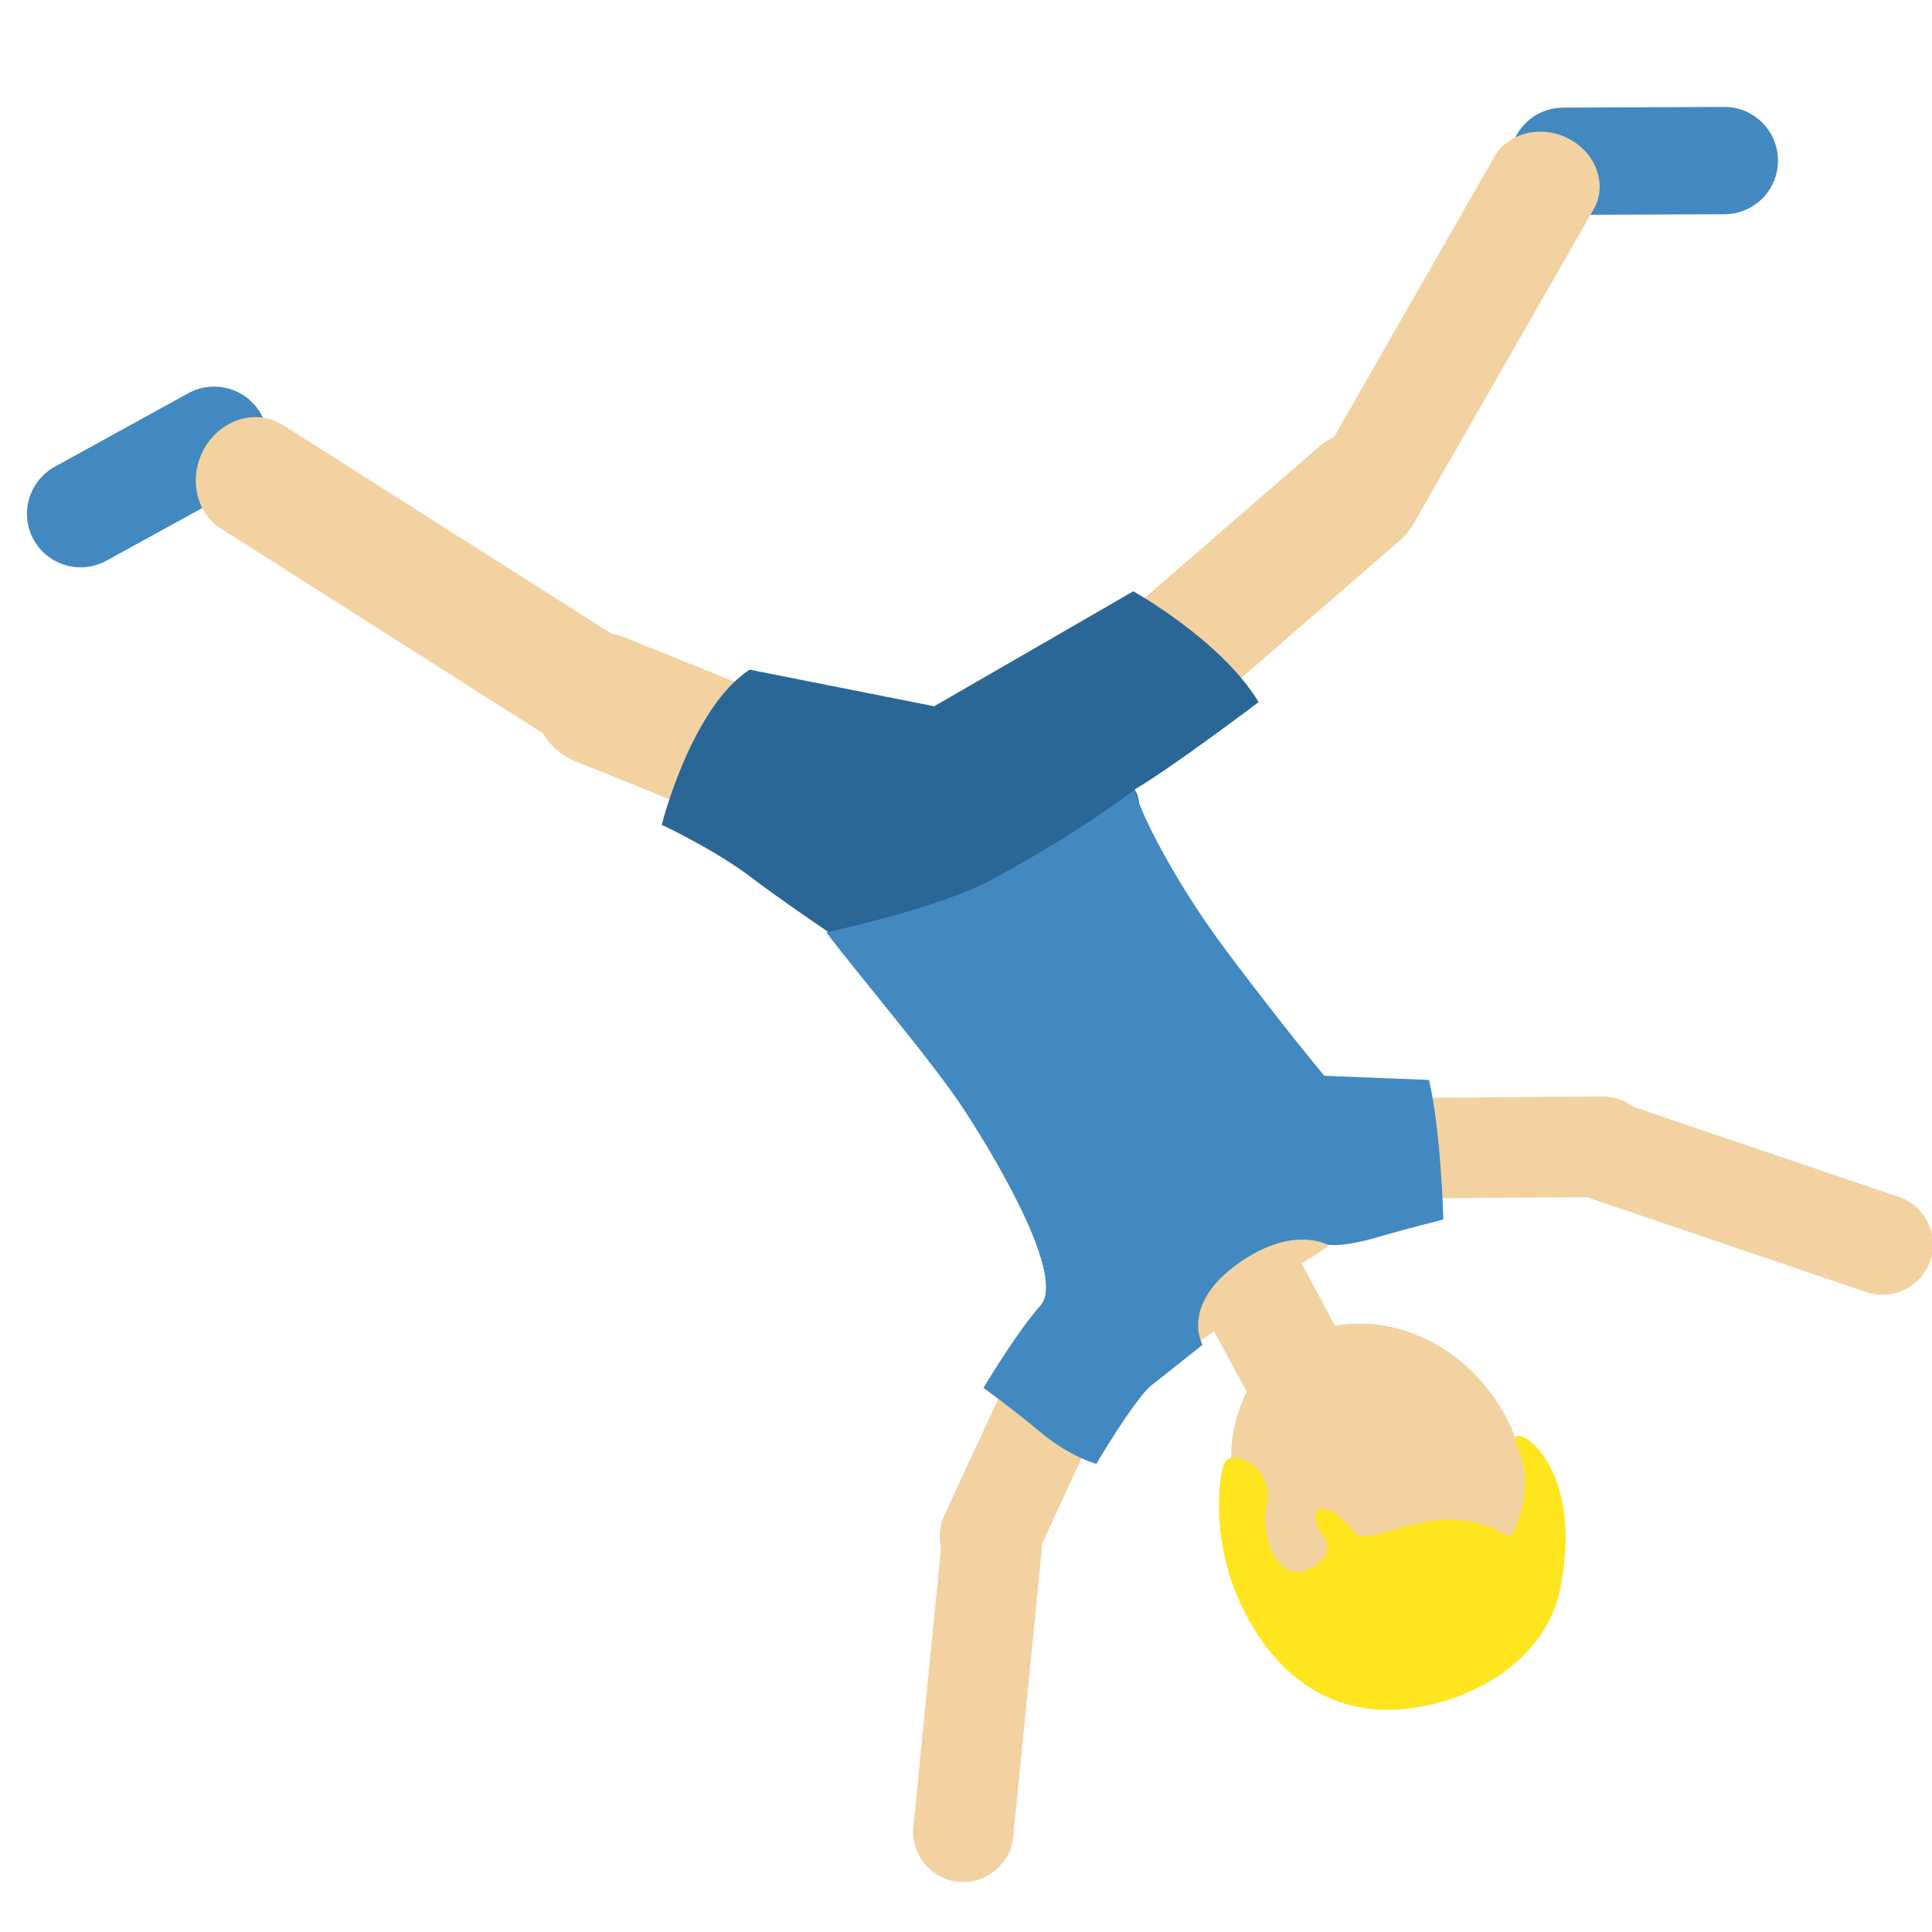
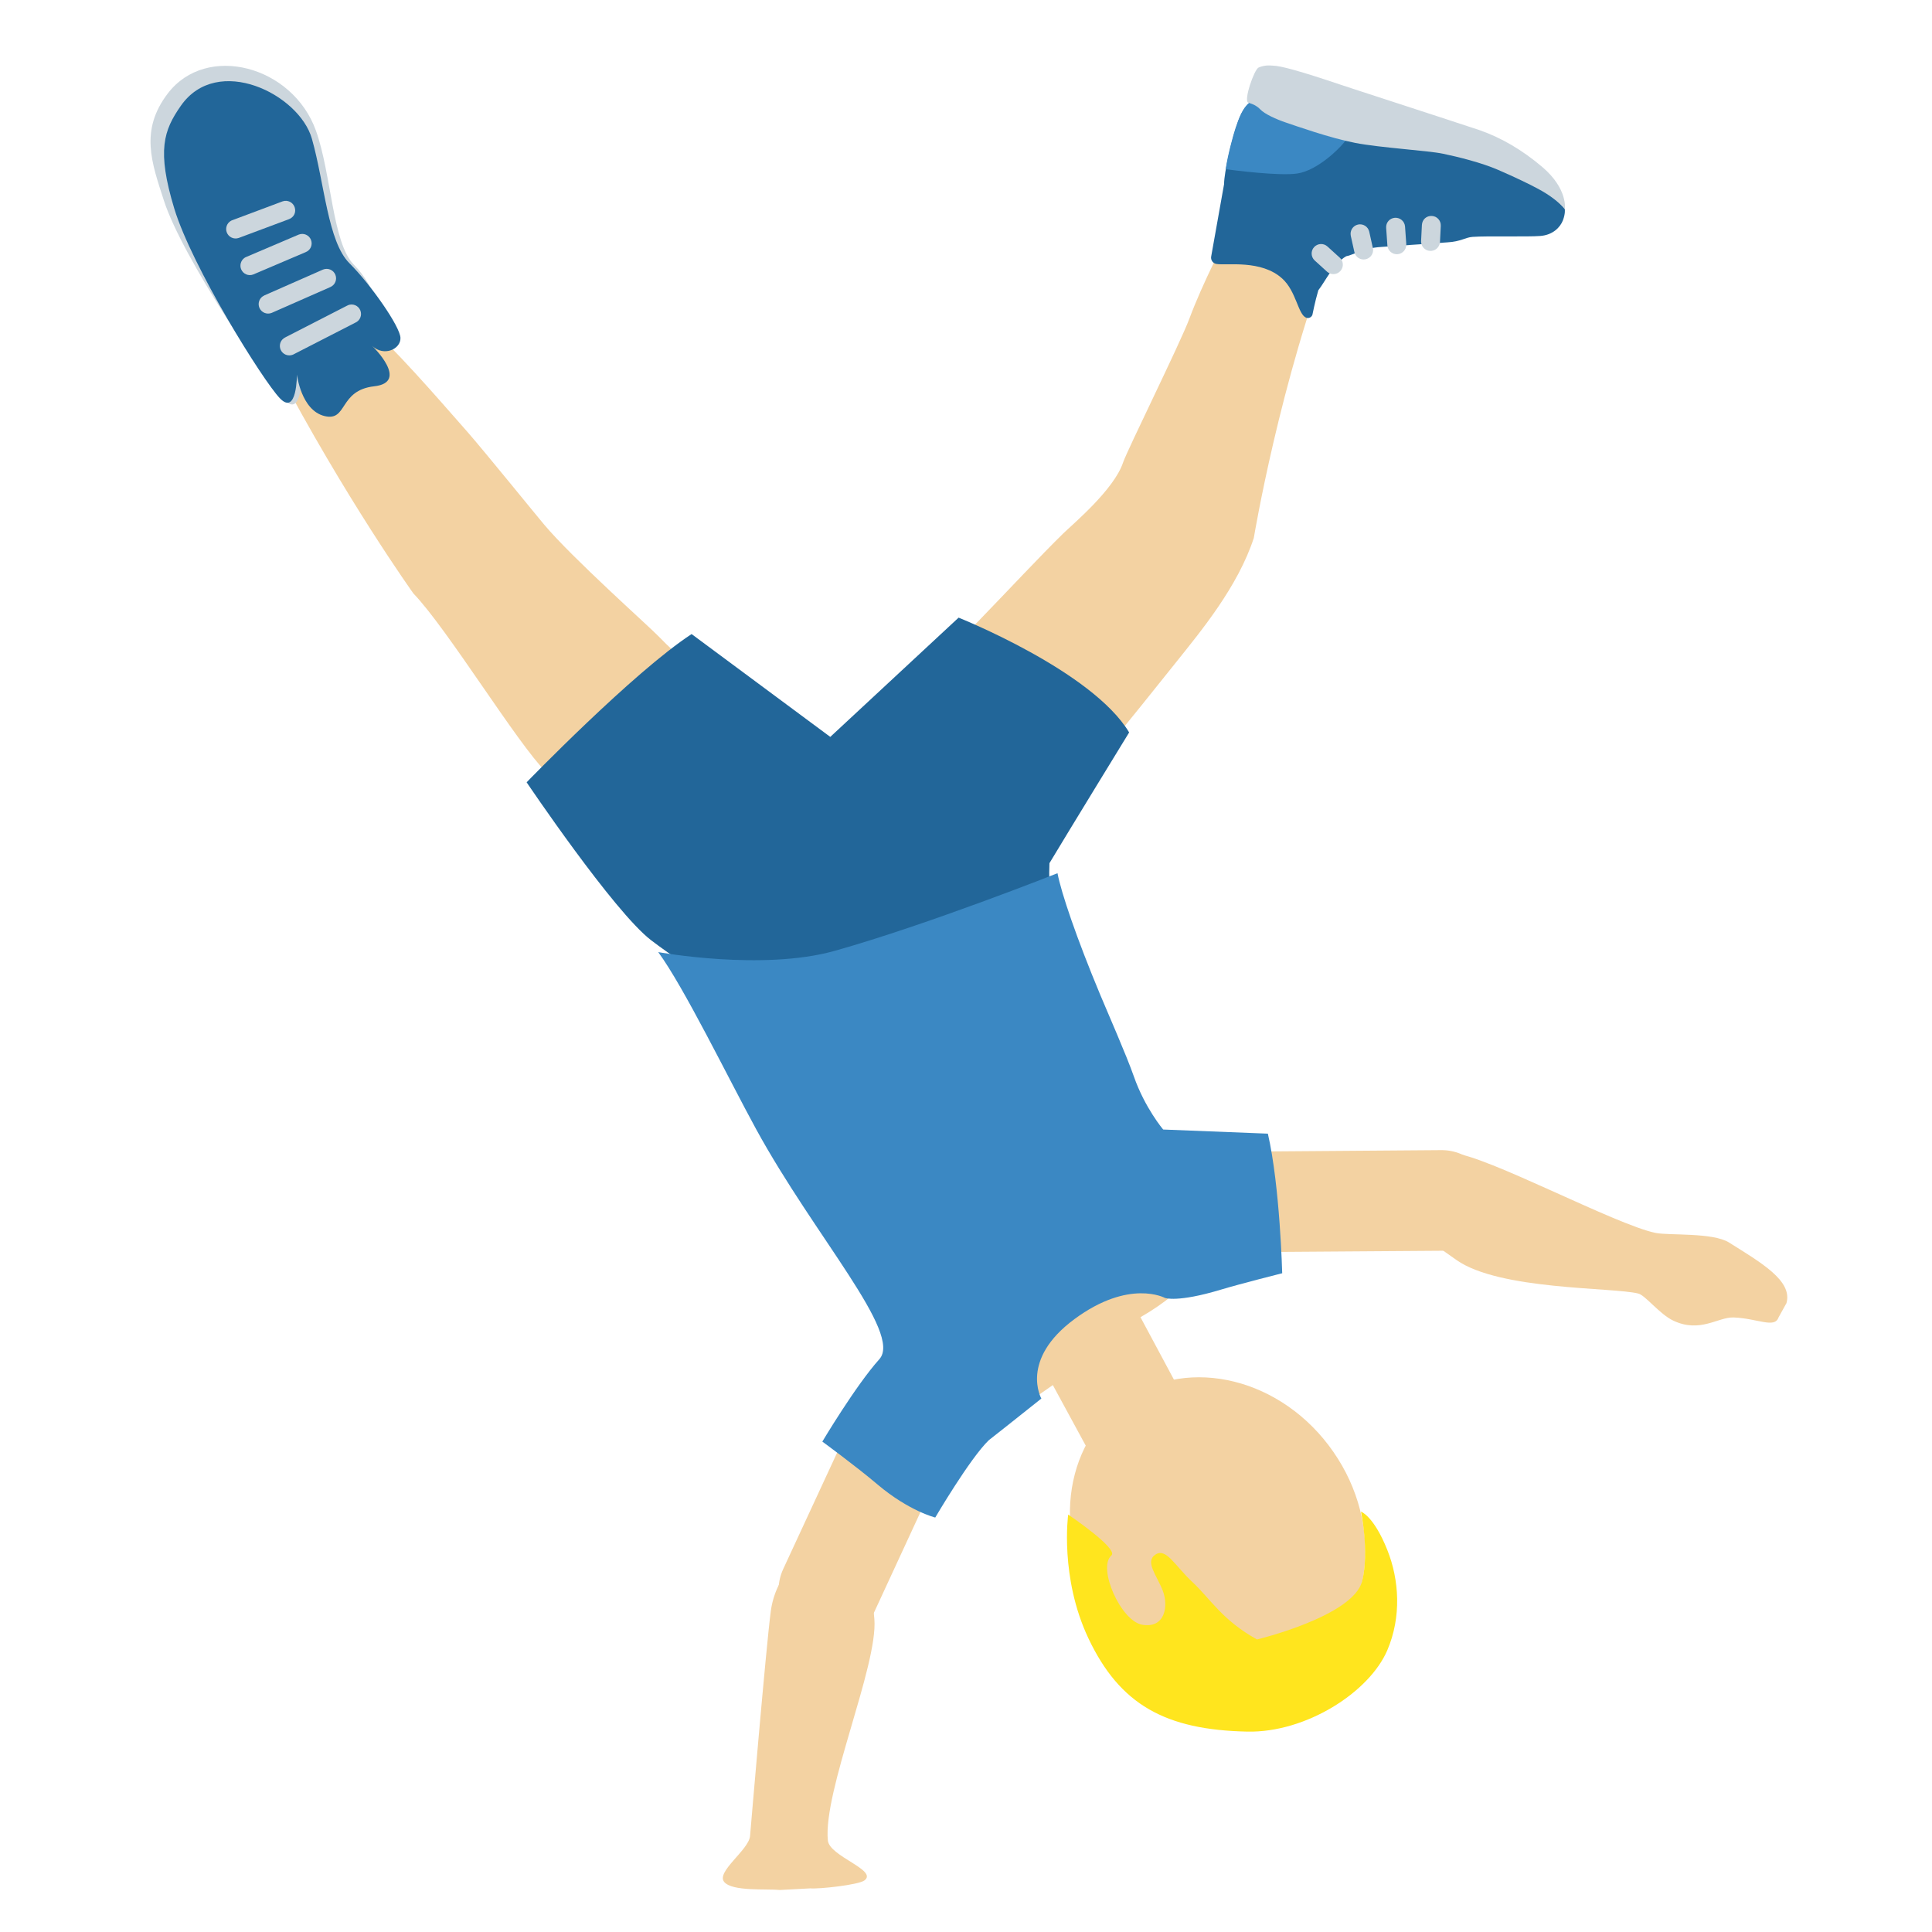
<svg xmlns="http://www.w3.org/2000/svg" viewBox="0 0 36 36">
-   <path fill="#F3D2A2" d="M23.535 29.045c-.945-1.361-.746-3.135.443-3.963 1.189-.826 2.922-.395 3.867.967.946 1.359.747 3.134-.443 3.961-1.189.827-2.922.395-3.867-.965z" />
-   <path fill="#4289C1" d="M33.129 2.987c0-.55-.451-.998-1.003-.995l-3.002.014c-.55.002-.995.452-.993 1.003.004.552.452.998 1.005.995l2.999-.012c.552-.003 1-.452.994-1.005zM4.977 8.375c.034-.215.003-.447-.11-.655-.268-.481-.874-.658-1.36-.392L1.02 8.697c-.481.267-.66.872-.394 1.356.266.485.876.661 1.358.394L4.472 9.08c.277-.154.452-.415.505-.705z" />
-   <path fill="#F3D2A2" d="M24.254 23.543l1.871 3.49c.264.486.082 1.127-.4 1.384-.484.264-1.09.097-1.354-.389l-1.75-3.22-2.281 1.586-.435-2.134c-.142-.22-.265-.531-.364-.964-.605-2.623-2.103-8.281-2.103-8.281 1.815-1.262 4.851 2.379 6.27 4.421.344.495.676.448.789.791 1.049-.544.782 1.323 1.153.909-.001.001.491 1.327-1.396 2.407z" />
-   <path fill="#F3D2A2" d="M9.982 12.741c-.145.59.162 1.212.742 1.446l8.148 3.285c.637.256 1.361-.052 1.618-.688.251-.64-.052-1.36-.688-1.617l-8.148-3.284c-.637-.257-1.361.052-1.617.689-.022.056-.04.112-.055.169z" />
-   <path fill="#F3D2A2" d="M3.749 8.474c-.221.506-.073 1.097.368 1.376l6.183 3.931c.483.305 1.136.124 1.455-.41.316-.536.19-1.213-.294-1.521L5.277 7.922c-.483-.308-1.134-.125-1.455.408-.03.047-.052.095-.073.144zm25.355-5.947c-.478-.18-1.019-.023-1.257.39l-3.318 5.801c-.263.453-.058 1.042.449 1.313.514.27 1.135.125 1.394-.329l3.323-5.801c.259-.451.055-1.042-.455-1.312-.045-.025-.09-.044-.136-.062z" />
-   <path fill="#F3D2A2" d="M26.091 8.32c-.427-.37-1.071-.38-1.51.001l-6.164 5.347c-.482.417-.534 1.146-.118 1.629.423.476 1.148.533 1.628.114l6.165-5.347c.482-.418.534-1.146.115-1.628-.035-.042-.075-.081-.116-.116zm3.768 12.111l-4.341.033c-.516.004-.934.428-.931.943.004.515.43.935.945.93l4.342-.031c.516-.004.934-.429.931-.944-.004-.515-.43-.934-.946-.931z" />
-   <path fill="#F3D2A2" d="M35.382 22.302l-5.077-1.722c-.487-.165-1.022.098-1.188.587-.166.486.098 1.023.587 1.188l5.076 1.722c.487.166 1.022-.1 1.188-.586.166-.49-.098-1.025-.586-1.189z" />
-   <path fill="#FFE51E" d="M29.062 29.647c-.25 1.188-1.471 2.025-2.812 2.189-1.516.185-2.541-.699-3.126-1.935-.538-1.137-.437-2.316-.312-2.629s.926.075.797.712c-.151.747.229 1.413.678 1.291.317-.086.576-.391.383-.631-.232-.289-.149-.476-.149-.476s.182-.276.729.391c.287.35 1.565-.768 2.893.09 0 0 .283-.416.272-1.092-.004-.199-.078-.448-.171-.687-.168-.428 1.342.29.818 2.777z" />
-   <path fill="#2A6797" d="M16.551 18.119s-1.816-1.205-2.518-1.744c-.699-.539-1.703-1.006-1.703-1.006s.549-2.18 1.638-2.891l3.439.682 3.711-2.142s1.646.918 2.334 2.065c0 0-1.634 1.235-2.308 1.627.318.502-.363 1.586-.363 1.586l-4.23 1.823z" />
-   <path fill="#F3D2A2" d="M17.595 28.238l1.825-3.94c.215-.468.773-.673 1.242-.458.467.217.674.778.457 1.245l-1.822 3.941c-.217.468-.776.674-1.245.457-.467-.215-.672-.776-.457-1.245z" />
-   <path fill="#F3D2A2" d="M17.019 34.041l.529-5.335c.051-.513.51-.89 1.024-.839.511.049.89.511.839 1.025l-.53 5.333c-.049.513-.512.89-1.023.841-.513-.051-.892-.513-.839-1.025z" />
-   <path fill="#4289C1" d="M21.428 25.835s.568-.446.979-.776c0 0-.409-.721.615-1.479 1.025-.758 1.688-.396 1.688-.396s.231.09 1.038-.153c.383-.115 1.147-.307 1.147-.307s-.041-1.617-.267-2.601l-1.951-.077s-.77-.921-1.801-2.296-1.662-2.676-1.73-3.039c0 0-.959.754-2.635 1.664-1.025.559-3.113.997-3.113.997.481.655 1.985 2.412 2.572 3.315.812 1.25 1.855 3.152 1.418 3.639-.438.487-1.062 1.535-1.062 1.535s.615.449 1.032.802c.584.493 1.072.613 1.072.613s.645-1.102.998-1.441z" />
+   <path fill="#F3D2A2" d="M20.533 30.046c-.945-1.361-.746-3.135.443-3.963 1.189-.826 2.922-.395 3.867.967.946 1.359.747 3.134-.443 3.961-1.189.827-2.922.395-3.867-.965z" />
+   <path fill="#F3D2A2" d="M21.251 24.544l1.871 3.49c.264.486.082 1.127-.4 1.384-.484.264-1.09.097-1.354-.389l-1.75-3.22-2.281 1.586-.436-2.134c-.142-.22 5.374-2.71 5.745-3.124.001.001.492 1.327-1.395 2.407z" />
+   <path fill="#F3D2A2" d="M26.857 21.431l-4.341.033c-.516.004-.934.428-.931.943.004.515.43.935.945.93l4.342-.031c.516-.004.934-.429.931-.944-.005-.515-.43-.934-.946-.931z" />
+   <path fill="#F3D2A2" d="M30.852 22.974c-.743-.149-3.178-1.455-3.772-1.485-.594-.03-.799.189-.965.679-.166.486.223.747 1.025 1.311.802.564 2.911.505 3.386.624.135.034.398.385.653.505.505.238.833-.071 1.129-.059.442.018.76.209.832 0l.148-.267c.119-.416-.471-.753-1.069-1.129-.303-.191-1.117-.129-1.367-.179z" />
+   <path fill="#FFE51E" d="M25.36 28.167s.236.077.49.713c.223.557.267 1.248 0 1.871-.336.783-1.515 1.537-2.606 1.515-1.527-.031-2.378-.501-2.963-1.738-.538-1.137-.377-2.306-.377-2.306s.947.638.805.762c-.264.229.176 1.224.576 1.291.421.071.492-.343.383-.631-.11-.289-.34-.542-.139-.676s.361.205.691.512c.334.312.557.713 1.203 1.069 0 0 1.803-.434 1.96-1.092.133-.555-.023-1.29-.023-1.29z" />
+   <path fill="#F3D2A2" d="M20.926 8.62c-.168.504-.934 1.145-1.116 1.322-.822.803-2.361 2.536-3.141 3.099l2.927 2.037c.571-.547 1.504-1.719 2.309-2.726.48-.6 1.16-1.419 1.458-2.328 0 0 .484-2.929 1.486-5.51.32-.825-1.304-1.405-1.67-.718-.363.681-.776 1.496-1.015 2.137-.161.439-1.162 2.459-1.238 2.687z" />
+   <path fill="#269" d="M23.011 2.446c-.055.164-.202.758-.202.984l-.24 1.347c-.014.067.032.132.099.142.197.031.834-.084 1.225.272.262.238.292.663.443.728.048.02.102-.005.119-.054 0 0 .048-.246.11-.456.13-.166.283-.5.519-.634.14-.024.291-.151.66-.174.219-.014 1.224-.085 1.224-.085.255-.014.335-.093.472-.102.282-.02 1.02.002 1.26-.017.239-.018.374-.165.423-.292.048-.126.035-.208.035-.208s-.233-.403-1.596-.956c-.8-.324-4.189-1.074-4.189-1.074l-.127.1c-.125.1-.177.307-.235.479z" />
+   <path fill="#CCD6DD" d="M25.017 4.972c-.007.028-.021.055-.041.078-.066.072-.177.078-.249.012l-.229-.208c-.073-.066-.076-.179-.012-.249.066-.072.177-.078.249-.012l.229.208c.049.044.067.11.053.171z" />
+   <path fill="#3B88C3" d="M25.098 2.587c-.133.188-.556.591-.925.646-.332.05-1.174-.059-1.334-.08.036-.26.144-.649.185-.772.055-.162.131-.375.255-.467.013-.009 1.365.52 1.819.673z" />
+   <path fill="#CCD6DD" d="M23.26 1.913s.14.035.221.123c.081.089.308.19.481.248.173.058.82.288 1.291.379.471.091 1.349.142 1.633.201.284.059.72.167 1.031.302.31.135.585.266.751.357.215.116.382.245.491.374 0 0 .061-.375-.419-.784-.38-.323-.765-.544-1.159-.684-.03-.011-1.085-.357-1.613-.528-.386-.124-1.001-.327-1.001-.327-.728-.245-1.103-.35-1.253-.351-.027 0-.133-.02-.261.035-.084.035-.286.624-.193.655zm2.321 2.786c-.015.064-.065.116-.134.132-.095.021-.189-.039-.21-.134l-.067-.302c-.02-.097.039-.189.134-.211.095-.021.189.039.21.134l.067.302c.007.027.006.054 0 .079zm.618-.098c-.017.073-.08.13-.159.136-.097.006-.182-.067-.188-.164l-.023-.326c-.007-.101.066-.182.164-.189.097-.006.181.067.188.164l.023.326c0 .019-.001.036-.005.053zm.628-.061c-.019.081-.094.14-.18.135-.097-.004-.172-.087-.167-.185l.015-.299c.007-.104.088-.172.185-.167.097.004.172.087.167.185l-.015.299c-.001.012-.002.022-.005.032z" />
+   <path fill="#F3D2A2" d="M10.141 9.777c.528.627 1.938 1.882 2.115 2.065.858.887 1.814 1.427 2.462 2.275l-2.361 2.434c-.63-.478-1.263-1.253-2.178-2.161-.545-.541-1.833-2.663-2.476-3.332 0 0-1.266-1.767-2.555-4.217-.413-.784.991-1.416 1.577-.904.627.548 1.394 1.44 1.978 2.103.308.35 1.282 1.553 1.438 1.737z" />
+   <path fill="#CCD6DD" d="M3.126 1.742c.72-.945 2.329-.518 2.762.695.291.816.305 2.096.709 2.499.403.404.557 1.034.564 1.244.007.21-.226.356-.443.153 0 0 .587.633-.079.709-.665.075-.213.506-.649.398-.436-.108-.371-.43-.371-.43s.003.777-.318.443c-.321-.335-1.899-2.64-2.247-3.716-.228-.706-.453-1.306.072-1.995z" />
+   <path fill="#269" d="M3.37 1.971c.68-.974 2.206-.218 2.442.615.236.833.295 1.916.699 2.319.403.403.945 1.181.951 1.391.007.21-.308.354-.525.151 0 0 .702.676.036.751-.666.075-.492.662-.928.554-.436-.108-.512-.774-.512-.774s.003.777-.318.443c-.321-.335-1.64-2.454-1.968-3.536s-.197-1.456.123-1.914z" />
+   <path fill="#CCD6DD" d="M5.26 6.328c-.044.049-.058.12-.032.185.037.09.14.133.23.096l1.16-.595c.091-.039.133-.14.096-.231-.037-.09-.14-.133-.23-.096l-1.16.595c-.025.012-.046.027-.064.046zm-.395-.779c-.044.049-.058.12-.032.185.037.09.14.133.23.096l1.09-.48c.091-.039.133-.14.096-.231-.037-.09-.14-.133-.23-.096l-1.09.48c-.025.012-.047.027-.064.046zm-.318-.737c-.059.047-.083.128-.055.202.036.091.138.136.228.1l.974-.415c.094-.037.136-.137.101-.229-.035-.09-.137-.135-.228-.099l-.974.415c-.018.006-.033.015-.046.026zm-.244-.697c-.073.041-.107.13-.079.211.032.092.133.14.224.108l.934-.349c.098-.036.14-.133.108-.225-.032-.092-.133-.14-.224-.108l-.934.35c-.011.003-.02.008-.029.013z" />
+   <path fill="#269" d="M14.549 19.12s-1.718-1.063-2.419-1.602c-.699-.539-2.317-2.941-2.317-2.941s1.985-2.051 3.074-2.762l2.584 1.916 2.391-2.222s2.49.991 3.178 2.139c0 0-1.129 1.842-1.485 2.436-.017.458.008 1.039.238 1.069l-5.244 1.967z" />
+   <path fill="#F3D2A2" d="M14.593 29.239l1.825-3.939c.215-.468.774-.673 1.242-.458.467.217.674.778.457 1.245l-1.822 3.941c-.217.468-.776.674-1.245.457-.467-.217-.672-.777-.457-1.246z" />
+   <path fill="#F3D2A2" d="M13.976 34.214s.297-3.515.386-4.188c.089-.673.599-1.197 1.114-1.146.511.049.75.431.817 1.294.066.863-.959 3.206-.867 4.121.03.297.935.551.683.743-.111.085-.853.164-1.01.149l-.564.03c-.252-.025-.888.031-1.04-.149-.158-.188.454-.593.481-.854z" />
+   <path fill="#3B88C3" d="M18.425 26.836s.568-.446.979-.776c0 0-.409-.721.615-1.479 1.025-.758 1.688-.396 1.688-.396s.231.09 1.038-.153c.383-.115 1.147-.307 1.147-.307s-.041-1.617-.267-2.601l-1.951-.077s-.341-.402-.546-.989c-.142-.404-.479-1.167-.624-1.515-.446-1.069-.73-1.909-.799-2.272 0 0-2.408.956-4.149 1.446-1.348.38-3.291.024-3.291.024.481.655 1.307 2.352 1.823 3.297 1.094 2.003 2.734 3.803 2.297 4.289-.438.487-1.062 1.535-1.062 1.535s.615.449 1.032.802c.584.493 1.072.613 1.072.613s.646-1.102.998-1.441z" />
</svg>
